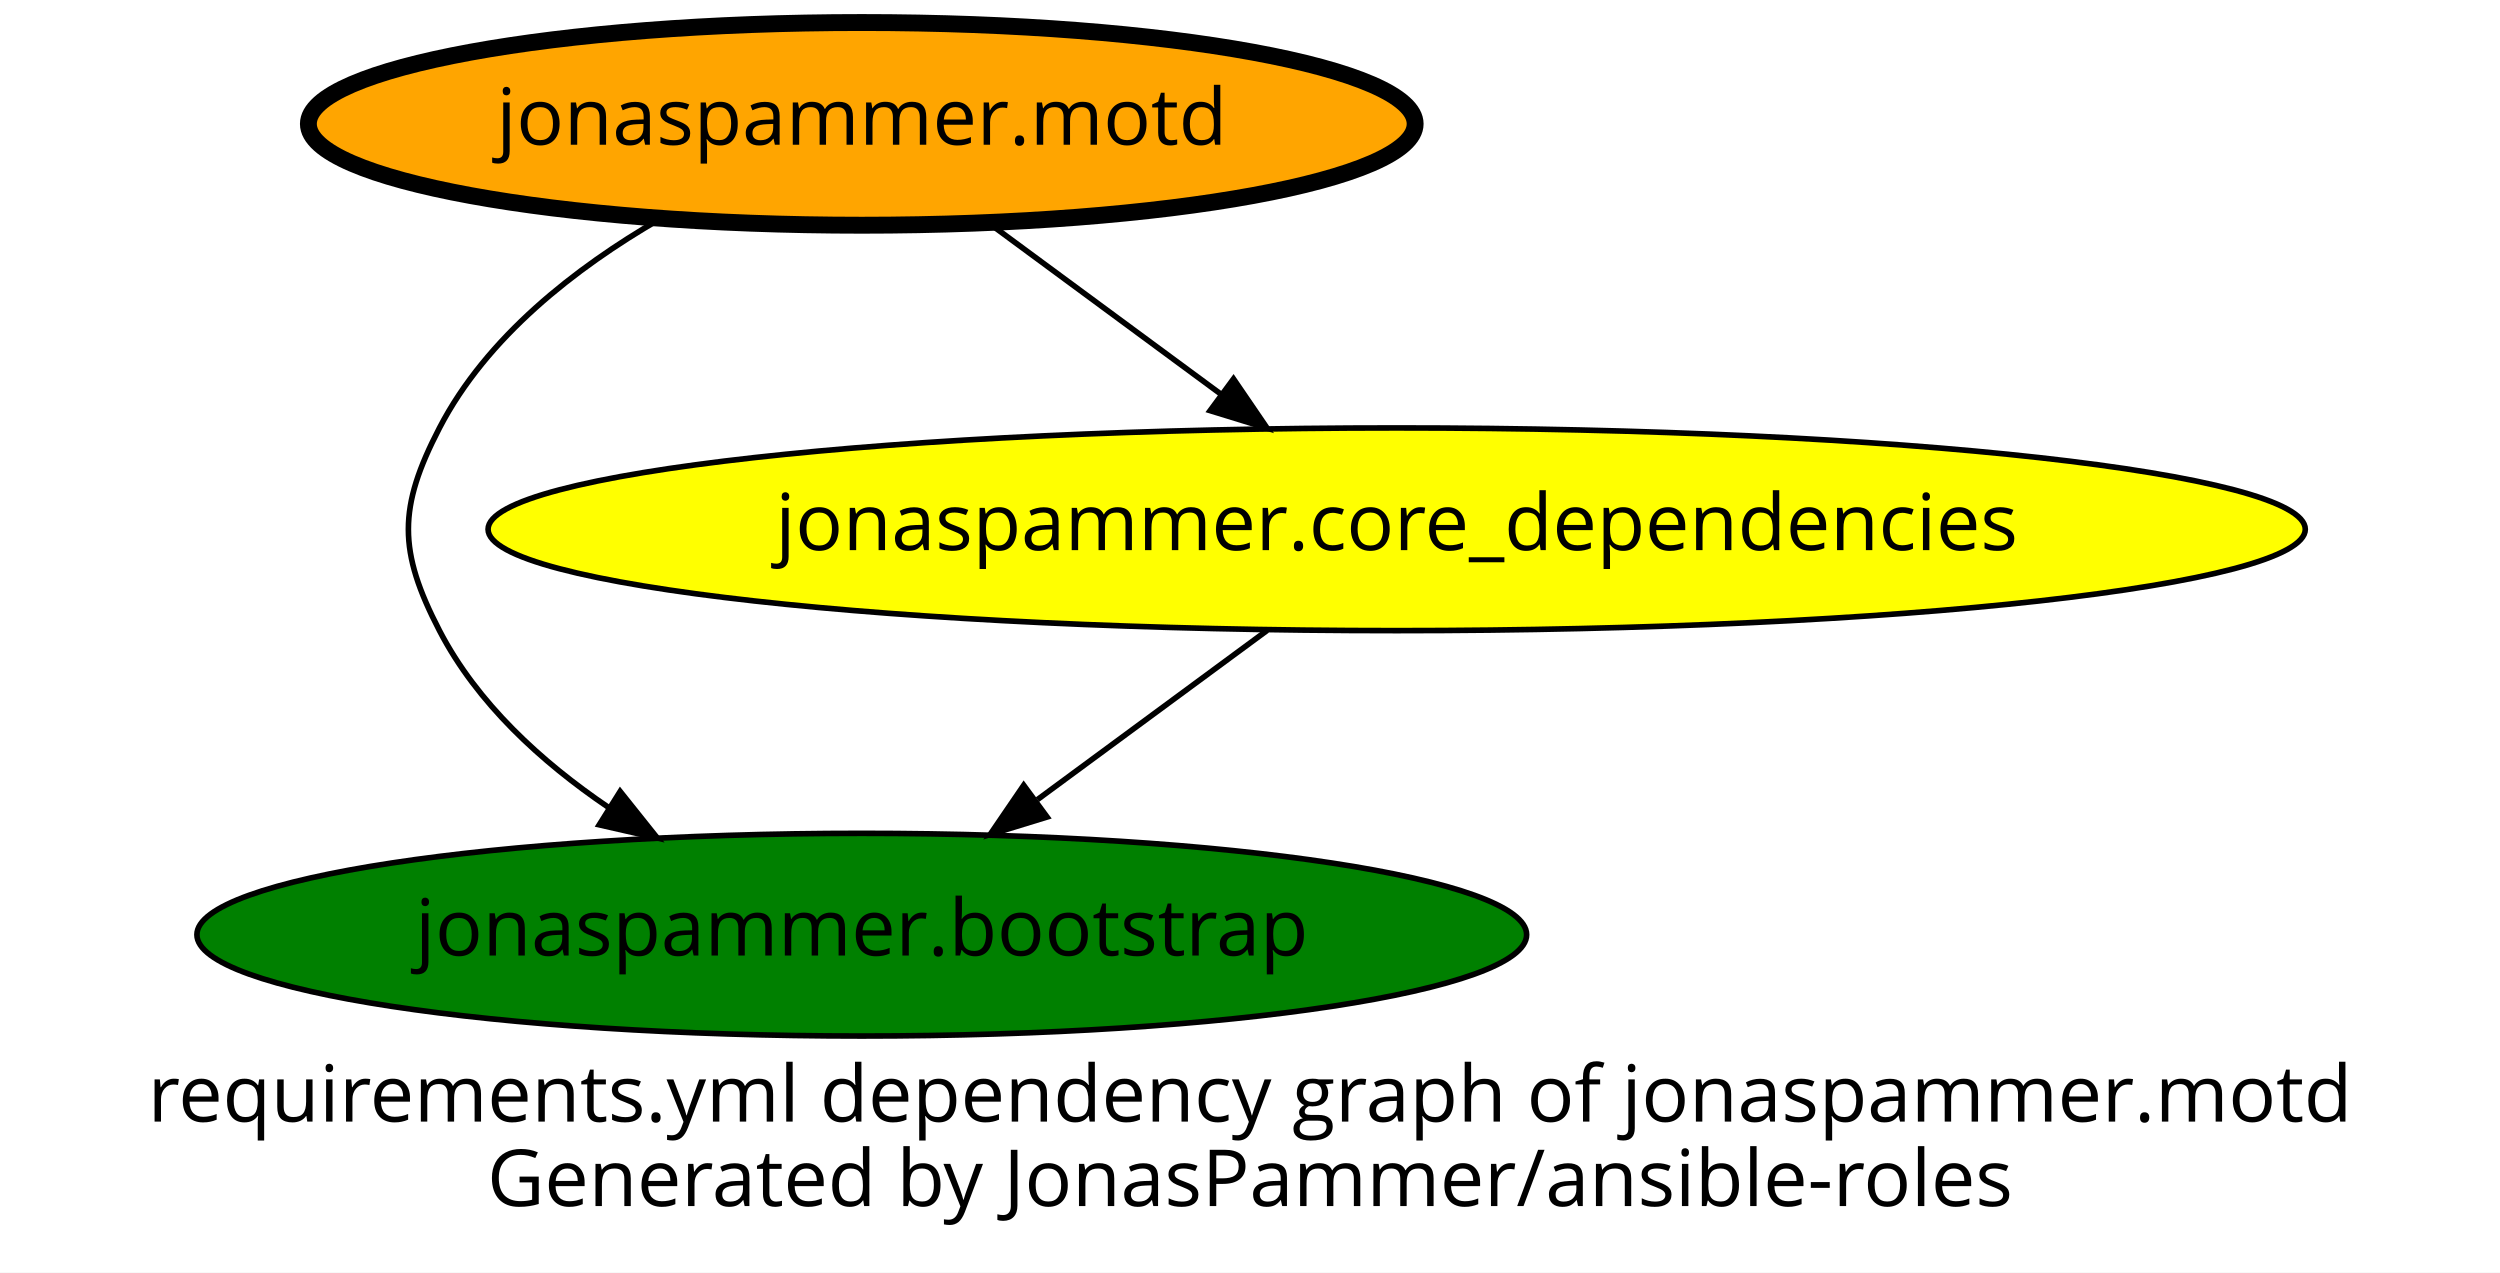
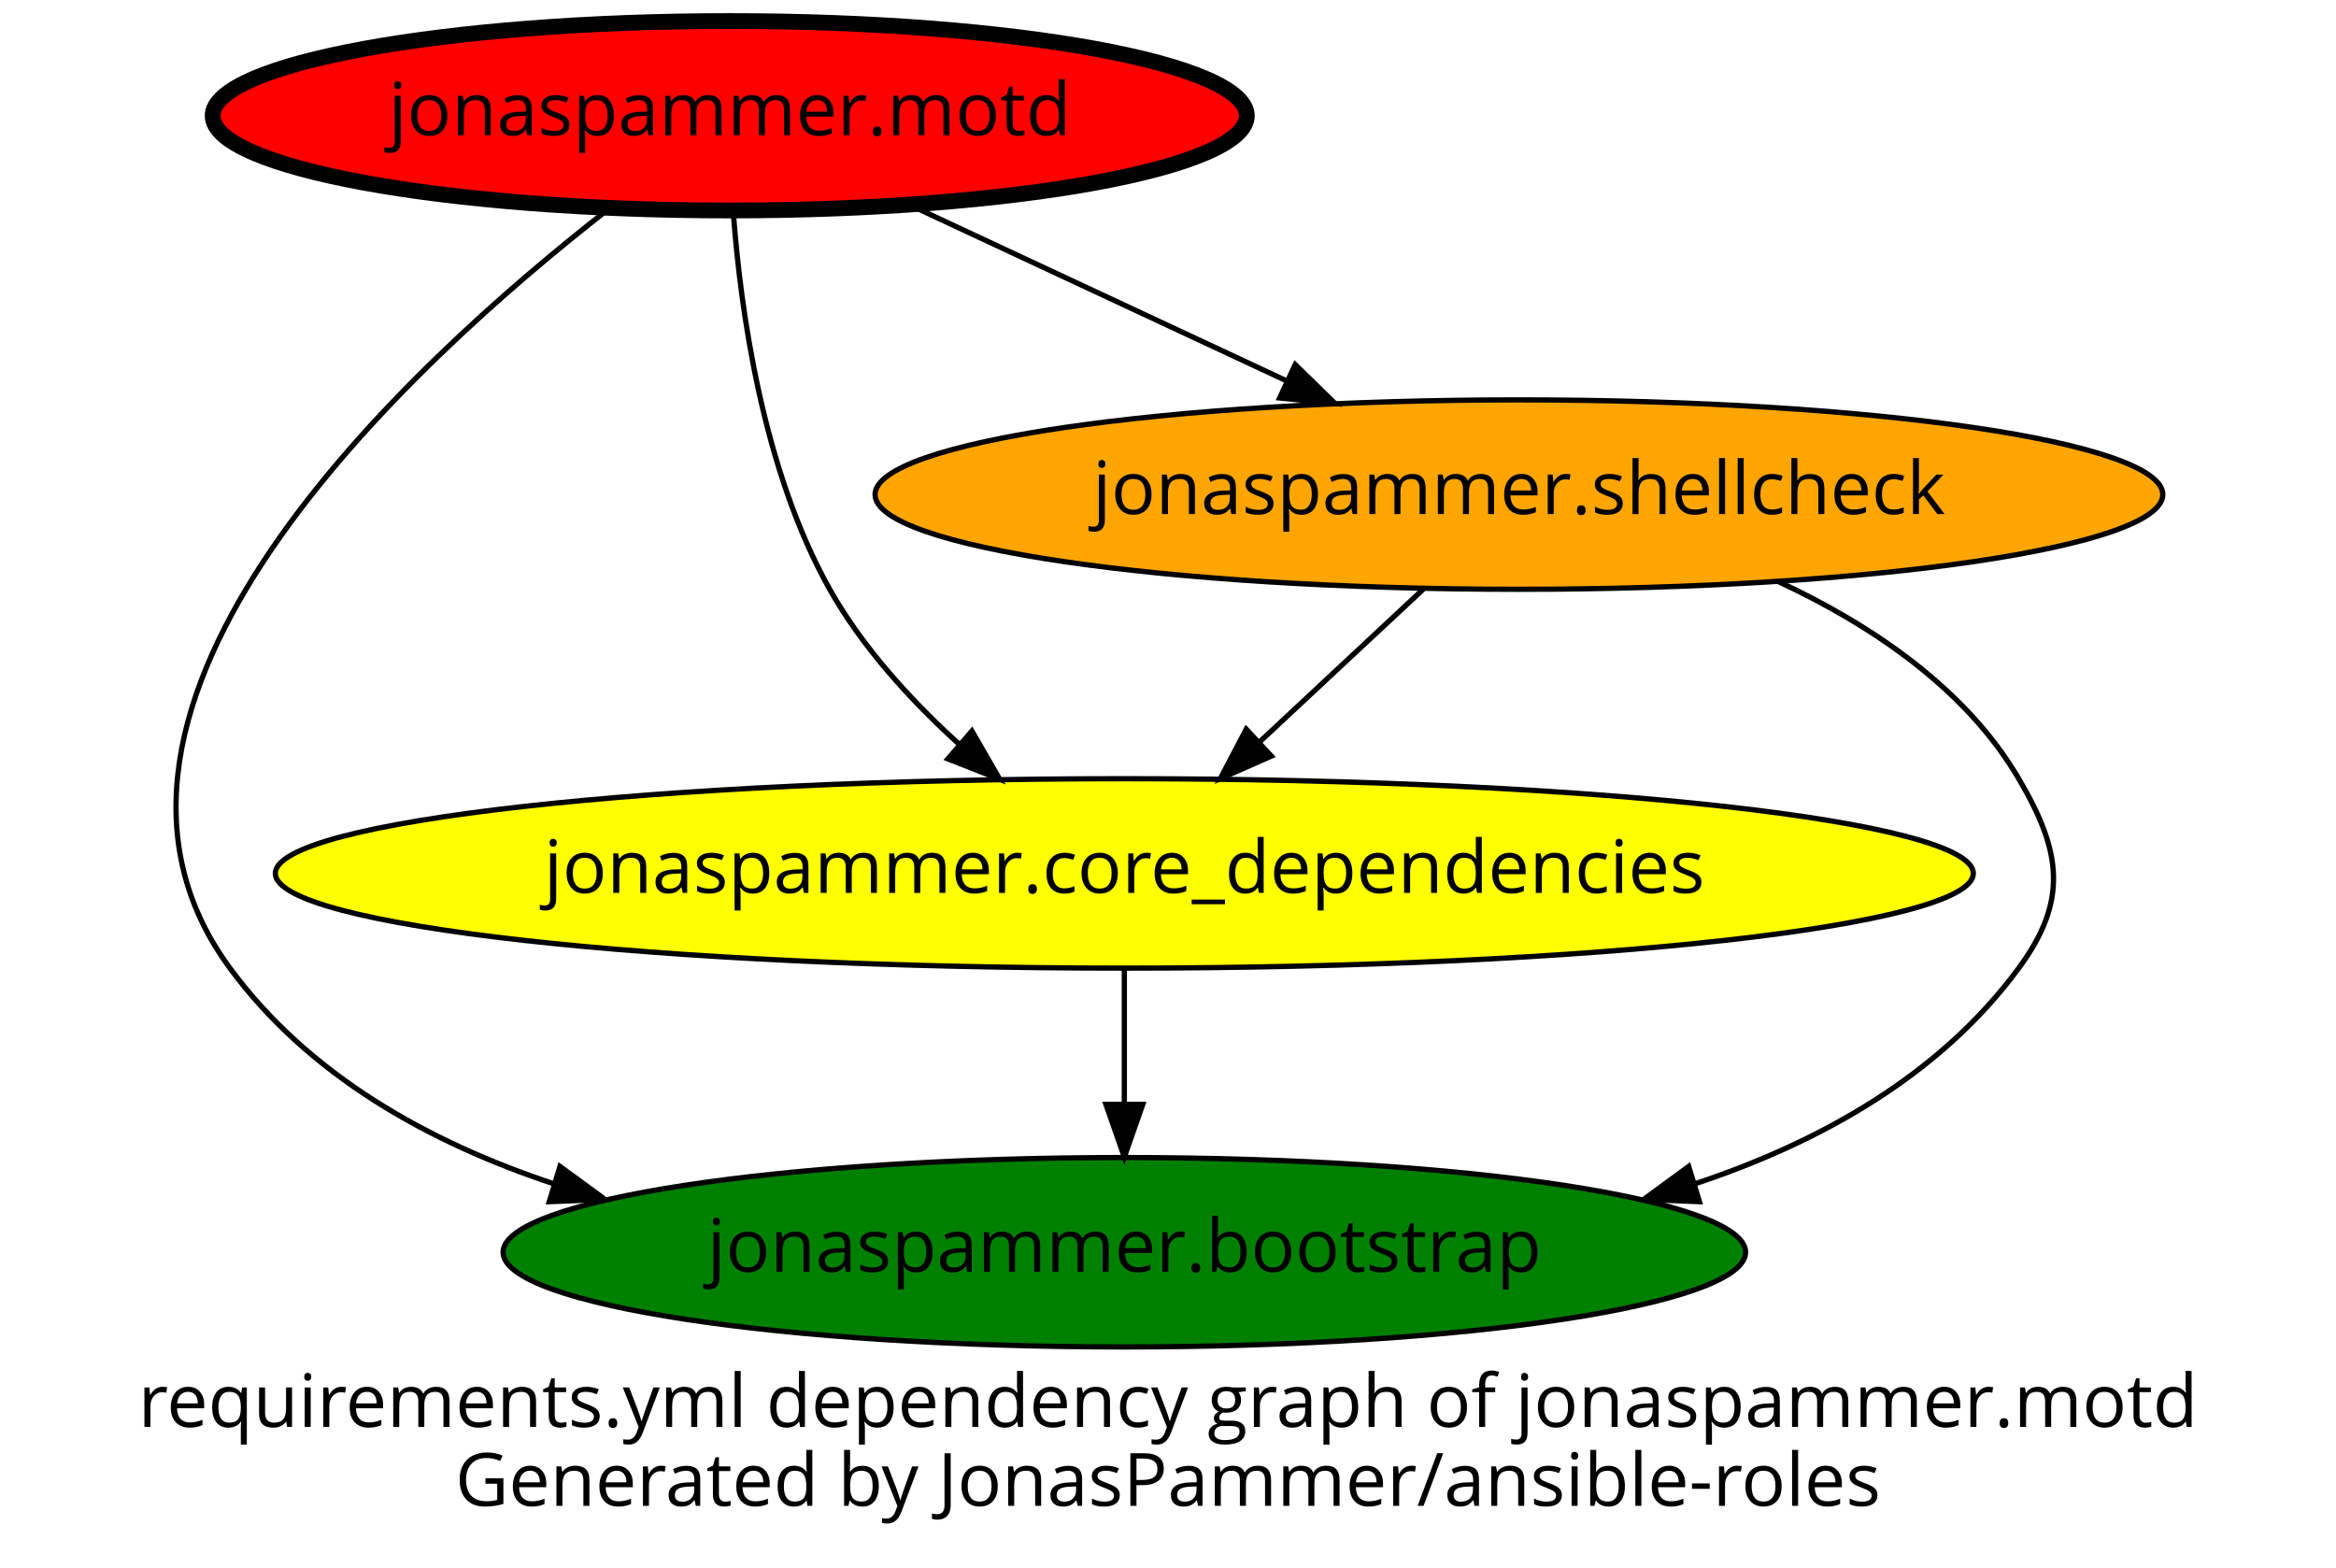
- <svg xmlns="http://www.w3.org/2000/svg" width="444pt" height="226pt" viewBox="0.00 0.00 444.00 226.00">
-   <g id="graph0" class="graph" transform="scale(1 1) rotate(0) translate(4 222)">
-     <polygon fill="white" stroke="transparent" points="-4,4 -4,-222 440,-222 440,4 -4,4" />
+ <svg xmlns="http://www.w3.org/2000/svg" width="444pt" height="298pt" viewBox="0.00 0.00 444.00 298.00">
+   <g id="graph0" class="graph" transform="scale(1 1) rotate(0) translate(4 294)">
+     <polygon fill="white" stroke="transparent" points="-4,4 -4,-294 440,-294 440,4 -4,4" />
    <text text-anchor="middle" x="218" y="-22.8" font-family="Open Sans" font-size="14.00">requirements.yml dependency graph of jonaspammer.motd </text>
    <text text-anchor="middle" x="218" y="-7.8" font-family="Open Sans" font-size="14.00"> Generated by JonasPammer/ansible-roles</text>
    <g id="node1" class="node">
-       <ellipse fill="orange" stroke="black" stroke-width="3" cx="149.05" cy="-200" rx="98.28" ry="18" />
-       <text text-anchor="middle" x="149.05" y="-196.3" font-family="Open Sans" font-size="14.00">jonaspammer.motd</text>
+       <ellipse fill="red" stroke="black" stroke-width="3" cx="134.7" cy="-272" rx="98.28" ry="18" />
+       <text text-anchor="middle" x="134.7" y="-268.3" font-family="Open Sans" font-size="14.00">jonaspammer.motd</text>
    </g>
    <g id="node2" class="node">
-       <ellipse fill="green" stroke="black" cx="149.05" cy="-56" rx="118.08" ry="18" />
-       <text text-anchor="middle" x="149.05" y="-52.3" font-family="Open Sans" font-size="14.00">jonaspammer.bootstrap</text>
+       <ellipse fill="green" stroke="black" cx="209.7" cy="-56" rx="118.08" ry="18" />
+       <text text-anchor="middle" x="209.7" y="-52.3" font-family="Open Sans" font-size="14.00">jonaspammer.bootstrap</text>
    </g>
    <g id="edge1" class="edge">
-       <path fill="none" stroke="black" d="M113.14,-183.07C98.2,-174.42 82.41,-162.14 74.05,-146 66.69,-131.79 66.69,-124.21 74.05,-110 80.72,-97.13 92.11,-86.71 104.03,-78.63" />
-       <polygon fill="black" stroke="black" points="106.14,-81.44 112.75,-73.16 102.42,-75.51 106.14,-81.44" />
+       <path fill="none" stroke="black" d="M111.73,-254.32C73.19,-224.3 3.16,-159.67 39.7,-110 54.66,-89.67 77.38,-76.91 101.38,-68.97" />
+       <polygon fill="black" stroke="black" points="102.43,-72.31 110.99,-66.05 100.4,-65.61 102.43,-72.31" />
    </g>
    <g id="node3" class="node">
-       <ellipse fill="yellow" stroke="black" cx="244.05" cy="-128" rx="161.37" ry="18" />
-       <text text-anchor="middle" x="244.05" y="-124.3" font-family="Open Sans" font-size="14.00">jonaspammer.core_dependencies</text>
+       <ellipse fill="yellow" stroke="black" cx="209.7" cy="-128" rx="161.37" ry="18" />
+       <text text-anchor="middle" x="209.7" y="-124.3" font-family="Open Sans" font-size="14.00">jonaspammer.core_dependencies</text>
    </g>
    <g id="edge2" class="edge">
-       <path fill="none" stroke="black" d="M171.57,-182.41C183.92,-173.3 199.44,-161.87 212.94,-151.92" />
-       <polygon fill="black" stroke="black" points="215.07,-154.71 221.04,-145.96 210.91,-149.07 215.07,-154.71" />
+       <path fill="none" stroke="black" d="M135.36,-253.87C136.74,-235.13 140.94,-204.73 153.7,-182 159.9,-170.97 169.15,-160.85 178.37,-152.49" />
+       <polygon fill="black" stroke="black" points="180.73,-155.07 186.02,-145.89 176.16,-149.77 180.73,-155.07" />
+     </g>
+     <g id="node4" class="node">
+       <ellipse fill="orange" stroke="black" cx="284.7" cy="-200" rx="122.38" ry="18" />
+       <text text-anchor="middle" x="284.7" y="-196.3" font-family="Open Sans" font-size="14.00">jonaspammer.shellcheck</text>
    </g>
    <g id="edge3" class="edge">
-       <path fill="none" stroke="black" d="M221.06,-110.05C208.8,-101.03 193.55,-89.79 180.25,-79.99" />
-       <polygon fill="black" stroke="black" points="181.96,-76.9 171.84,-73.79 177.81,-82.54 181.96,-76.9" />
+       <path fill="none" stroke="black" d="M168.74,-255.12C190.01,-245.19 217.63,-232.3 240.57,-221.6" />
+       <polygon fill="black" stroke="black" points="242.18,-224.71 249.76,-217.31 239.22,-218.36 242.18,-224.71" />
+     </g>
+     <g id="edge4" class="edge">
+       <path fill="none" stroke="black" d="M209.7,-109.7C209.7,-101.98 209.7,-92.71 209.7,-84.11" />
+       <polygon fill="black" stroke="black" points="213.2,-84.1 209.7,-74.1 206.2,-84.1 213.2,-84.1" />
+     </g>
+     <g id="edge5" class="edge">
+       <path fill="none" stroke="black" d="M333.89,-183.52C351.54,-175.32 369.57,-163.26 379.7,-146 387.81,-132.2 389.19,-122.89 379.7,-110 364.74,-89.67 342.03,-76.91 318.03,-68.97" />
+       <polygon fill="black" stroke="black" points="319.01,-65.61 308.42,-66.05 316.97,-72.31 319.01,-65.61" />
+     </g>
+     <g id="edge6" class="edge">
+       <path fill="none" stroke="black" d="M266.55,-182.05C257.22,-173.35 245.69,-162.59 235.46,-153.04" />
+       <polygon fill="black" stroke="black" points="237.65,-150.3 227.95,-146.03 232.87,-155.41 237.65,-150.3" />
    </g>
  </g>
</svg>
